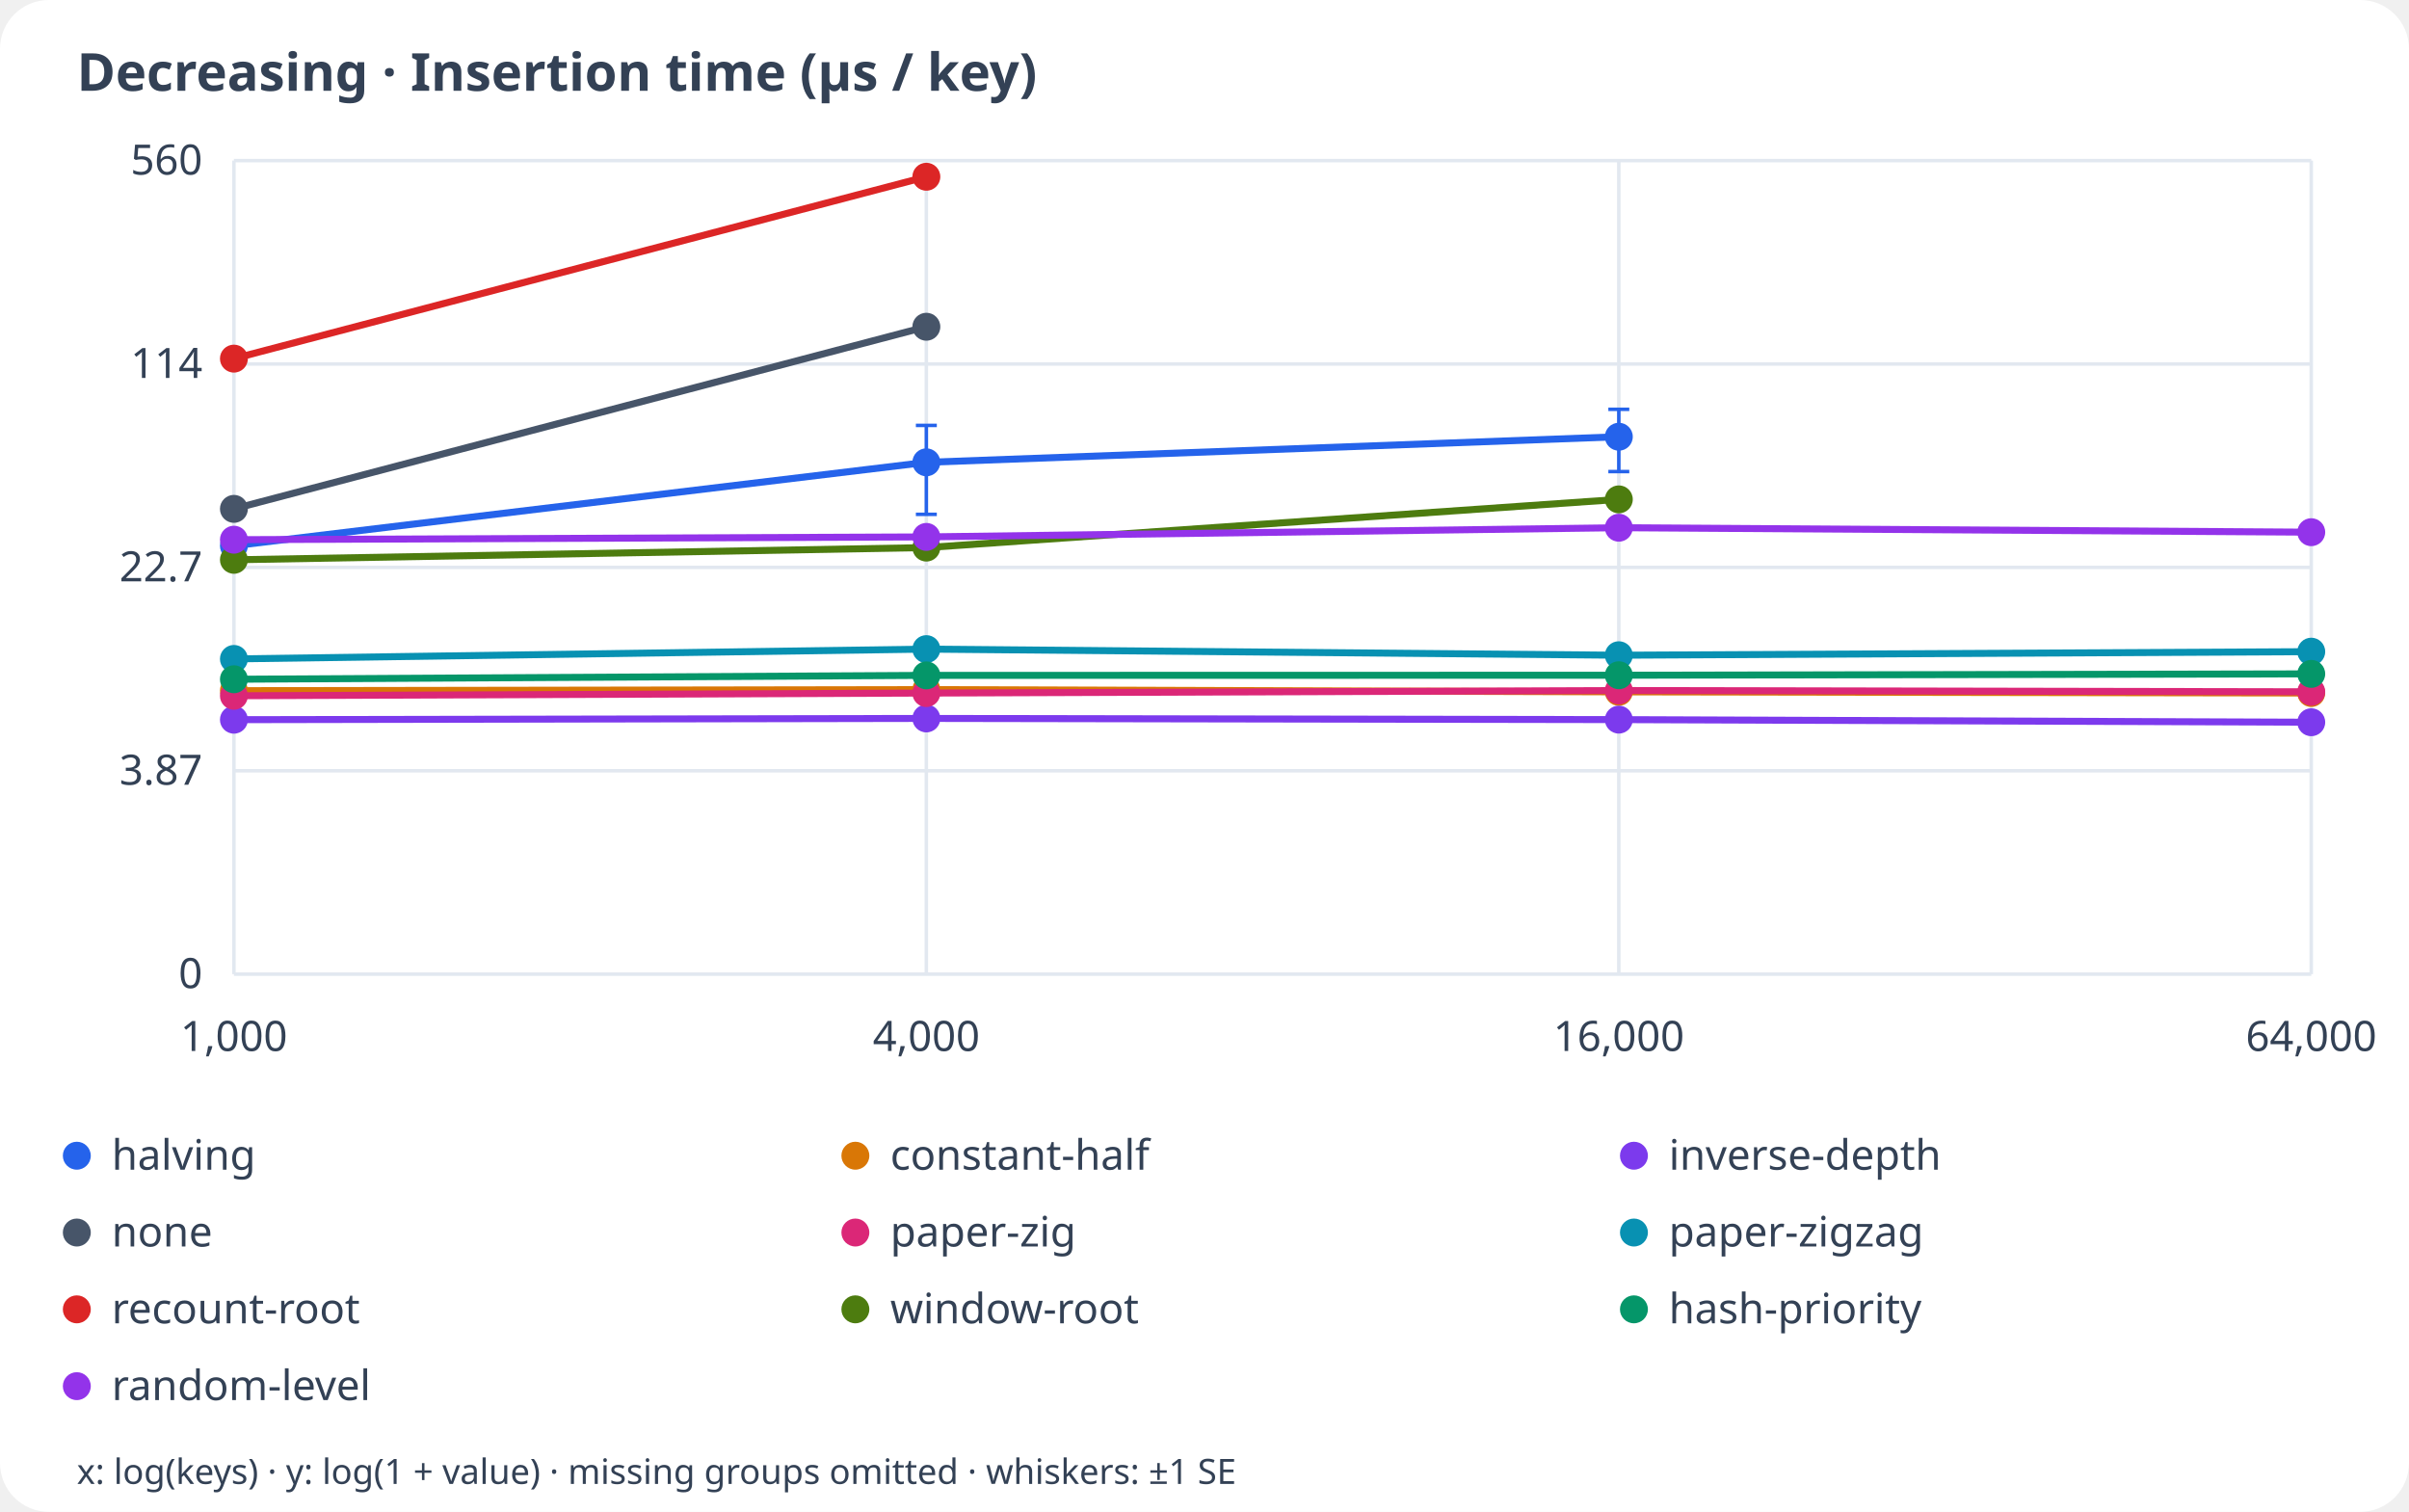
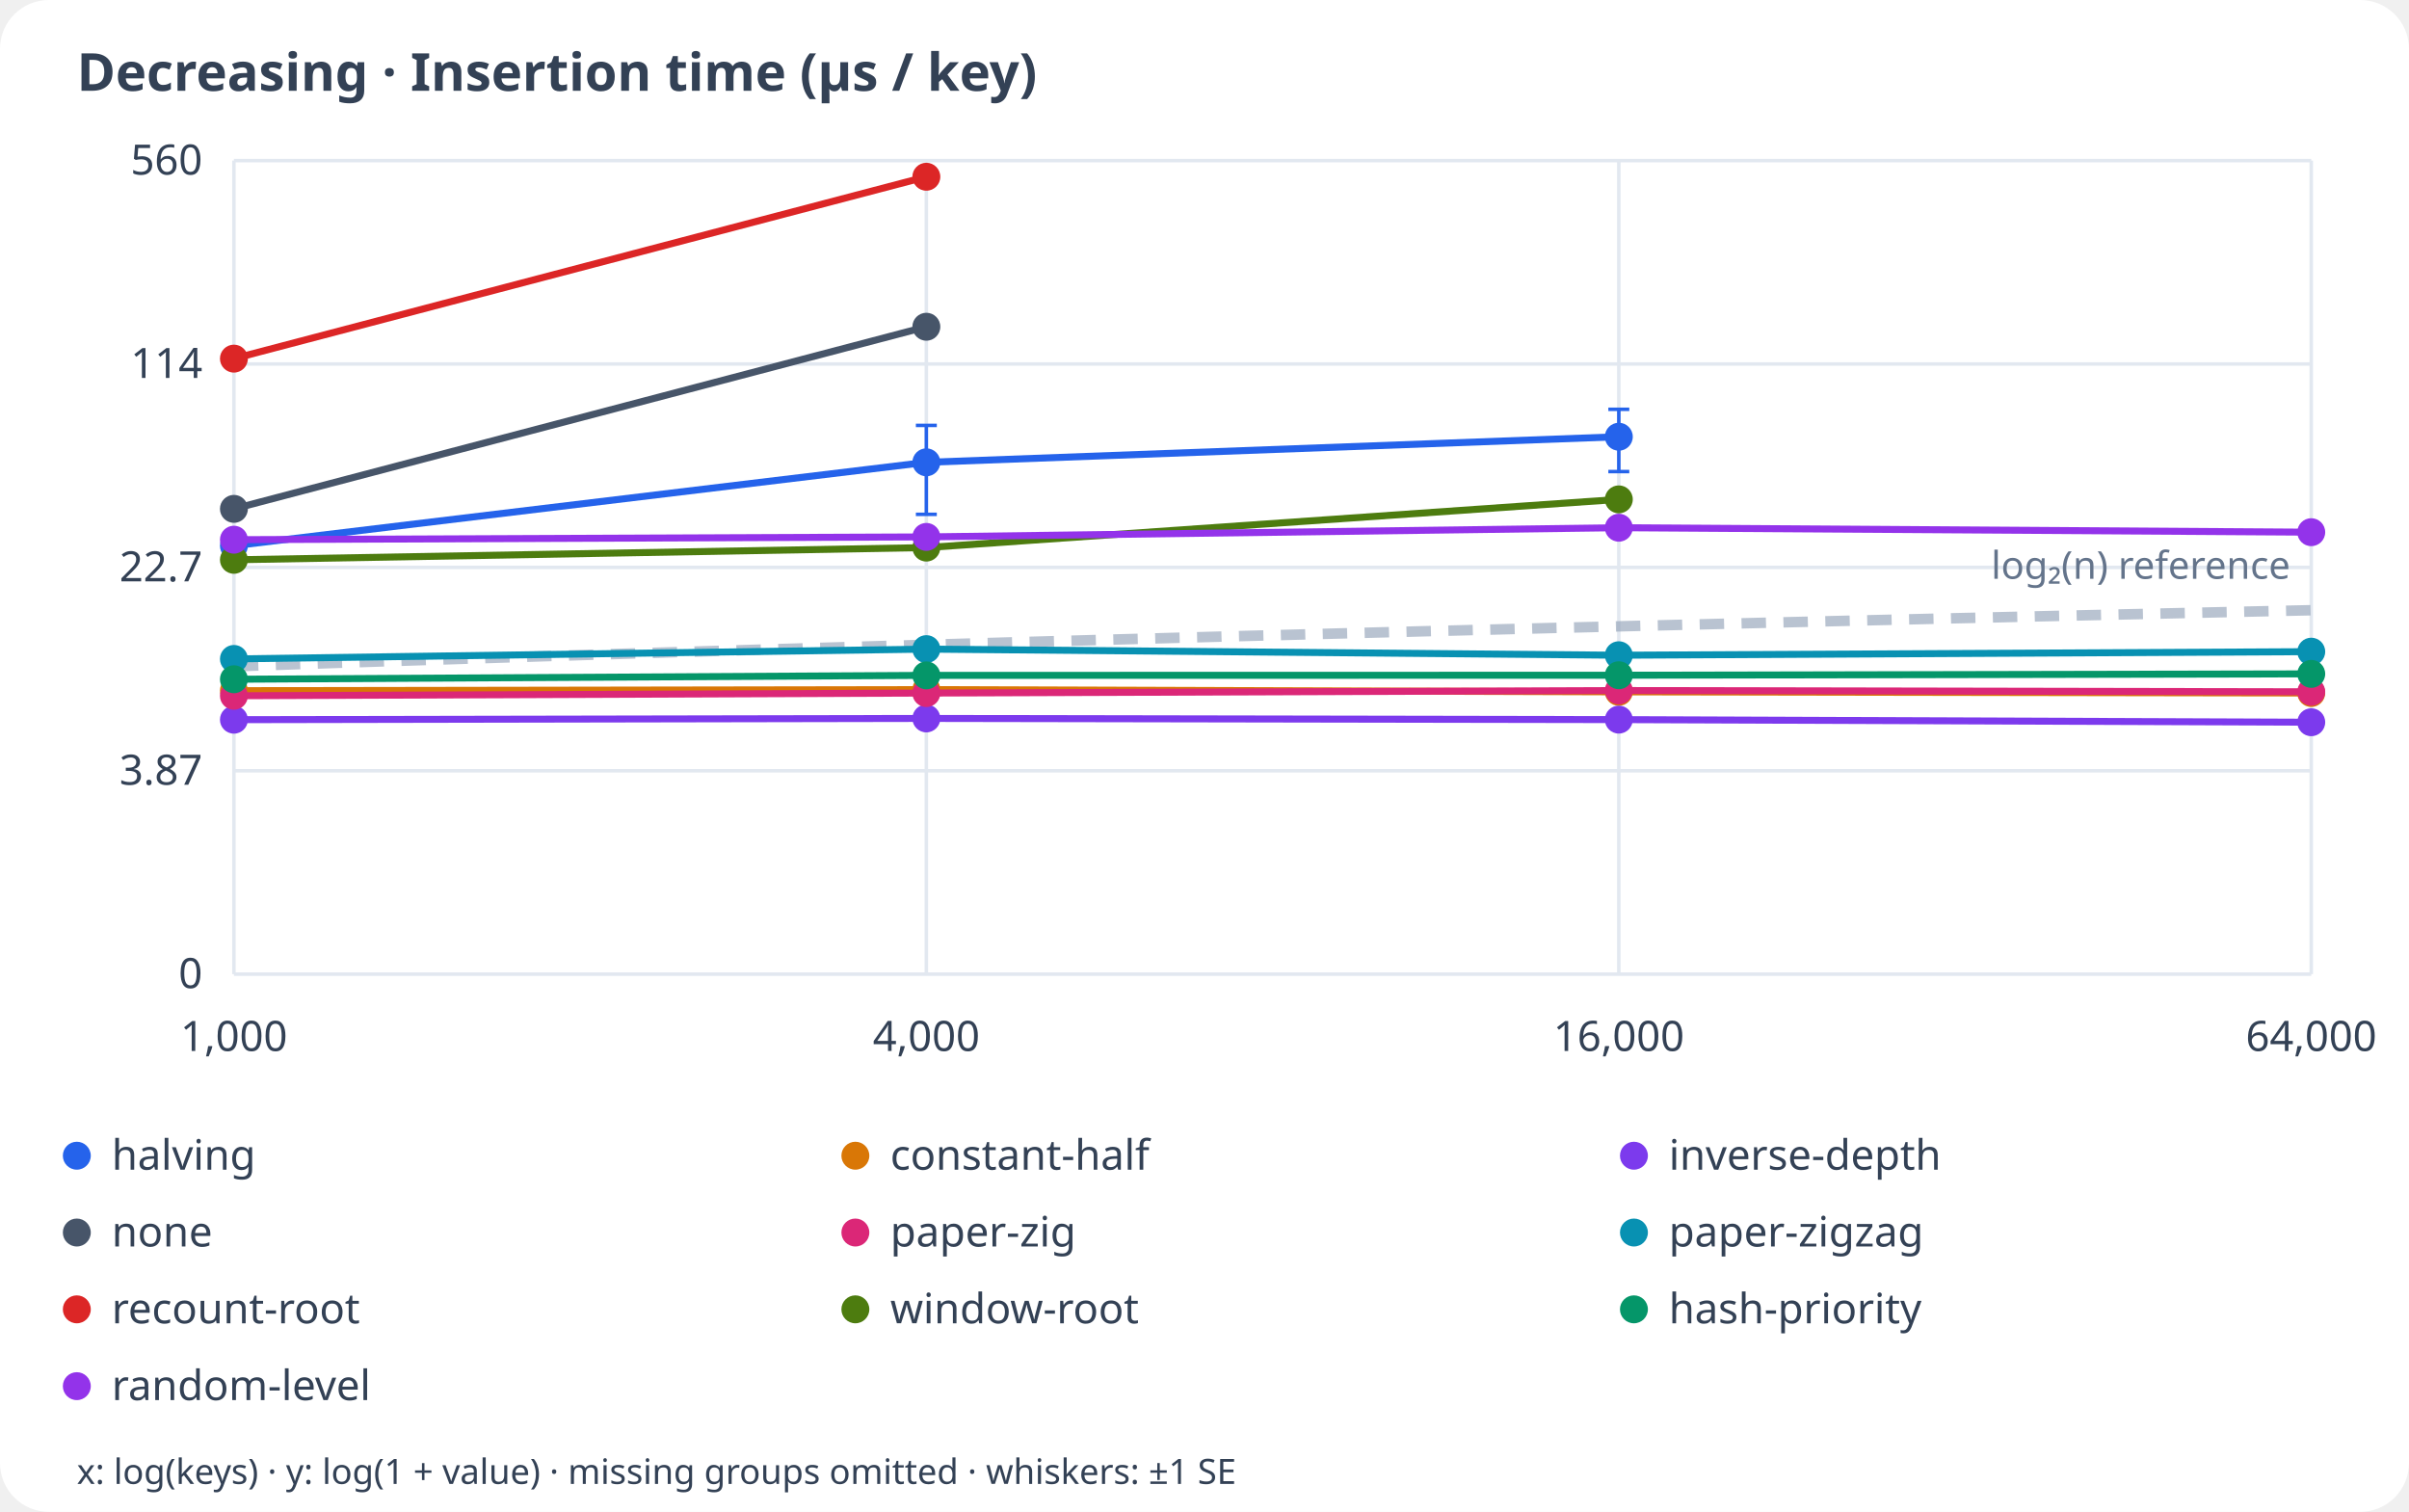
<svg xmlns="http://www.w3.org/2000/svg" viewBox="0 0 690 433" role="img" aria-labelledby="title desc">
  <style>text{font:12px system-ui,sans-serif;fill:#334155}.grid{stroke:#e2e8f0}path,line{vector-effect:non-scaling-stroke}</style>
  <rect width="690" height="433" rx="14" fill="white" />
  <text x="22" y="26" style="font-size:15px;font-weight:650">Decreasing · Insertion time (µs / key)</text>
  <line class="grid" x1="67" x2="662" y1="279.00" y2="279.00" />
  <text x="58" y="283.00" text-anchor="end">0</text>
  <line class="grid" x1="67" x2="662" y1="220.75" y2="220.75" />
  <text x="58" y="224.75" text-anchor="end">3.87</text>
  <line class="grid" x1="67" x2="662" y1="162.50" y2="162.50" />
  <text x="58" y="166.50" text-anchor="end">22.7</text>
  <line class="grid" x1="67" x2="662" y1="104.25" y2="104.25" />
  <text x="58" y="108.25" text-anchor="end">114</text>
  <line class="grid" x1="67" x2="662" y1="46.00" y2="46.00" />
  <text x="58" y="50.00" text-anchor="end">560</text>
  <line class="grid" x1="67.00" x2="67.00" y1="46" y2="279" />
  <text x="67.00" y="301" text-anchor="middle">1,000</text>
  <line class="grid" x1="265.33" x2="265.33" y1="46" y2="279" />
  <text x="265.33" y="301" text-anchor="middle">4,000</text>
  <line class="grid" x1="463.67" x2="463.67" y1="46" y2="279" />
  <text x="463.67" y="301" text-anchor="middle">16,000</text>
  <line class="grid" x1="662.00" x2="662.00" y1="46" y2="279" />
  <text x="662.00" y="301" text-anchor="middle">64,000</text>
+   <path class="log-reference" d="M67.00,190.84 L72.95,190.64 L78.90,190.44 L84.85,190.24 L90.80,190.04 L96.75,189.84 L102.70,189.65 L108.65,189.45 L114.60,189.26 L120.55,189.07 L126.50,188.88 L132.45,188.69 L138.40,188.50 L144.35,188.31 L150.30,188.12 L156.25,187.93 L162.20,187.75 L168.15,187.56 L174.10,187.38 L180.05,187.20 L186.00,187.01 L191.95,186.83 L197.90,186.65 L203.85,186.47 L209.80,186.30 L215.75,186.12 L221.70,185.94 L227.65,185.77 L233.60,185.59 L239.55,185.42 L245.50,185.24 L251.45,185.07 L257.40,184.90 L263.35,184.73 L269.30,184.56 L275.25,184.39 L281.20,184.22 L287.15,184.05 L293.10,183.88 L299.05,183.72 L305.00,183.55 L310.95,183.39 L316.90,183.22 L322.85,183.06 L328.80,182.90 L334.75,182.73 L340.70,182.57 L346.65,182.41 L352.60,182.25 L358.55,182.09 L364.50,181.94 L370.45,181.78 L376.40,181.62 L382.35,181.46 L388.30,181.31 L394.25,181.15 L400.20,181.00 L406.15,180.84 L412.10,180.69 L418.05,180.54 L424.00,180.39 L429.95,180.24 L435.90,180.08 L441.85,179.93 L447.80,179.78 L453.75,179.64 L459.70,179.49 L465.65,179.34 L471.60,179.19 L477.55,179.05 L483.50,178.90 L489.45,178.76 L495.40,178.61 L501.35,178.47 L507.30,178.32 L513.25,178.18 L519.20,178.04 L525.15,177.89 L531.10,177.75 L537.05,177.61 L543.00,177.47 L548.95,177.33 L554.90,177.19 L560.85,177.05 L566.80,176.92 L572.75,176.78 L578.70,176.64 L584.65,176.50 L590.60,176.37 L596.55,176.23 L602.50,176.10 L608.45,175.96 L614.40,175.83 L620.35,175.69 L626.30,175.56 L632.25,175.43 L638.20,175.30 L644.15,175.16 L650.10,175.03 L656.05,174.90 L662.00,174.77" stroke="#94a3b8" stroke-width="3" stroke-dasharray="7 5" opacity="0.65" fill="none" />
+   <text x="656" y="165.77" text-anchor="end" style="fill:#64748b;font-size:11px">log₂(n) reference</text>
  <path d="M67.00,160.22V152.75 M64.00,160.22h6 M64.00,152.75h6" stroke="#2563eb" fill="none" />
  <circle cx="67.00" cy="156.30" r="4" fill="#2563eb" />
  <path d="M67.00,156.30 L265.33,132.41" stroke="#2563eb" stroke-width="2" fill="none" />
  <path d="M265.33,147.31V121.84 M262.33,147.31h6 M262.33,121.84h6" stroke="#2563eb" fill="none" />
  <circle cx="265.33" cy="132.41" r="4" fill="#2563eb" />
  <path d="M265.33,132.41 L463.67,125.08" stroke="#2563eb" stroke-width="2" fill="none" />
  <path d="M463.67,135.06V117.23 M460.67,135.06h6 M460.67,117.23h6" stroke="#2563eb" fill="none" />
  <circle cx="463.67" cy="125.08" r="4" fill="#2563eb" />
  <circle cx="22" cy="331" r="4" fill="#2563eb" />
  <text x="32" y="335">halving</text>
  <path d="M67.00,198.81V196.84 M64.00,198.81h6 M64.00,196.84h6" stroke="#d97706" fill="none" />
  <circle cx="67.00" cy="197.81" r="4" fill="#d97706" />
  <path d="M67.00,197.81 L265.33,197.50" stroke="#d97706" stroke-width="2" fill="none" />
  <path d="M265.33,197.87V197.13 M262.33,197.87h6 M262.33,197.13h6" stroke="#d97706" fill="none" />
  <circle cx="265.33" cy="197.50" r="4" fill="#d97706" />
  <path d="M265.33,197.50 L463.67,198.15" stroke="#d97706" stroke-width="2" fill="none" />
  <path d="M463.67,198.52V197.78 M460.67,198.52h6 M460.67,197.78h6" stroke="#d97706" fill="none" />
  <circle cx="463.67" cy="198.15" r="4" fill="#d97706" />
  <path d="M463.67,198.15 L662.00,198.48" stroke="#d97706" stroke-width="2" fill="none" />
  <path d="M662.00,199.02V197.96 M659.00,199.02h6 M659.00,197.96h6" stroke="#d97706" fill="none" />
  <circle cx="662.00" cy="198.48" r="4" fill="#d97706" />
  <circle cx="245" cy="331" r="4" fill="#d97706" />
  <text x="255" y="335">constant-half</text>
  <path d="M67.00,206.19V206.05 M64.00,206.19h6 M64.00,206.05h6" stroke="#7c3aed" fill="none" />
  <circle cx="67.00" cy="206.12" r="4" fill="#7c3aed" />
  <path d="M67.00,206.12 L265.33,205.76" stroke="#7c3aed" stroke-width="2" fill="none" />
  <path d="M265.33,206.28V205.25 M262.33,206.28h6 M262.33,205.25h6" stroke="#7c3aed" fill="none" />
  <circle cx="265.33" cy="205.76" r="4" fill="#7c3aed" />
  <path d="M265.33,205.76 L463.67,206.10" stroke="#7c3aed" stroke-width="2" fill="none" />
  <path d="M463.67,206.53V205.67 M460.67,206.53h6 M460.67,205.67h6" stroke="#7c3aed" fill="none" />
  <circle cx="463.67" cy="206.10" r="4" fill="#7c3aed" />
  <path d="M463.67,206.10 L662.00,206.85" stroke="#7c3aed" stroke-width="2" fill="none" />
  <path d="M662.00,206.88V206.81 M659.00,206.88h6 M659.00,206.81h6" stroke="#7c3aed" fill="none" />
  <circle cx="662.00" cy="206.85" r="4" fill="#7c3aed" />
  <circle cx="468" cy="331" r="4" fill="#7c3aed" />
  <text x="478" y="335">inverse-depth</text>
  <path d="M67.00,145.85V145.62 M64.00,145.85h6 M64.00,145.62h6" stroke="#475569" fill="none" />
  <circle cx="67.00" cy="145.74" r="4" fill="#475569" />
  <path d="M67.00,145.74 L265.33,93.58" stroke="#475569" stroke-width="2" fill="none" />
  <path d="M265.33,93.92V93.24 M262.33,93.92h6 M262.33,93.24h6" stroke="#475569" fill="none" />
  <circle cx="265.33" cy="93.58" r="4" fill="#475569" />
  <circle cx="22" cy="353" r="4" fill="#475569" />
  <text x="32" y="357">none</text>
  <path d="M67.00,199.66V198.89 M64.00,199.66h6 M64.00,198.89h6" stroke="#db2777" fill="none" />
  <circle cx="67.00" cy="199.27" r="4" fill="#db2777" />
  <path d="M67.00,199.27 L265.33,198.50" stroke="#db2777" stroke-width="2" fill="none" />
  <path d="M265.33,198.79V198.21 M262.33,198.79h6 M262.33,198.21h6" stroke="#db2777" fill="none" />
  <circle cx="265.33" cy="198.50" r="4" fill="#db2777" />
  <path d="M265.33,198.50 L463.67,197.77" stroke="#db2777" stroke-width="2" fill="none" />
  <path d="M463.67,198.78V196.79 M460.67,198.78h6 M460.67,196.79h6" stroke="#db2777" fill="none" />
  <circle cx="463.67" cy="197.77" r="4" fill="#db2777" />
  <path d="M463.67,197.77 L662.00,198.13" stroke="#db2777" stroke-width="2" fill="none" />
  <path d="M662.00,198.38V197.88 M659.00,198.38h6 M659.00,197.88h6" stroke="#db2777" fill="none" />
  <circle cx="662.00" cy="198.13" r="4" fill="#db2777" />
  <circle cx="245" cy="353" r="4" fill="#db2777" />
  <text x="255" y="357">paper-zig</text>
  <path d="M67.00,189.13V188.32 M64.00,189.13h6 M64.00,188.32h6" stroke="#0891b2" fill="none" />
  <circle cx="67.00" cy="188.72" r="4" fill="#0891b2" />
  <path d="M67.00,188.72 L265.33,185.91" stroke="#0891b2" stroke-width="2" fill="none" />
  <path d="M265.33,187.43V184.45 M262.33,187.43h6 M262.33,184.45h6" stroke="#0891b2" fill="none" />
  <circle cx="265.33" cy="185.91" r="4" fill="#0891b2" />
  <path d="M265.33,185.91 L463.67,187.66" stroke="#0891b2" stroke-width="2" fill="none" />
  <path d="M463.67,187.75V187.56 M460.67,187.75h6 M460.67,187.56h6" stroke="#0891b2" fill="none" />
  <circle cx="463.67" cy="187.66" r="4" fill="#0891b2" />
  <path d="M463.67,187.66 L662.00,186.64" stroke="#0891b2" stroke-width="2" fill="none" />
  <path d="M662.00,187.10V186.19 M659.00,187.10h6 M659.00,186.19h6" stroke="#0891b2" fill="none" />
  <circle cx="662.00" cy="186.64" r="4" fill="#0891b2" />
  <circle cx="468" cy="353" r="4" fill="#0891b2" />
  <text x="478" y="357">paper-zigzag</text>
  <path d="M67.00,103.34V102.10 M64.00,103.34h6 M64.00,102.10h6" stroke="#dc2626" fill="none" />
  <circle cx="67.00" cy="102.71" r="4" fill="#dc2626" />
  <path d="M67.00,102.71 L265.33,50.62" stroke="#dc2626" stroke-width="2" fill="none" />
  <path d="M265.33,51.07V50.16 M262.33,51.07h6 M262.33,50.16h6" stroke="#dc2626" fill="none" />
  <circle cx="265.33" cy="50.62" r="4" fill="#dc2626" />
  <circle cx="22" cy="375" r="4" fill="#dc2626" />
  <text x="32" y="379">recount-root</text>
  <path d="M67.00,160.78V159.87 M64.00,160.78h6 M64.00,159.87h6" stroke="#4d7c0f" fill="none" />
  <circle cx="67.00" cy="160.33" r="4" fill="#4d7c0f" />
  <path d="M67.00,160.33 L265.33,156.83" stroke="#4d7c0f" stroke-width="2" fill="none" />
  <path d="M265.33,157.23V156.44 M262.33,157.23h6 M262.33,156.44h6" stroke="#4d7c0f" fill="none" />
  <circle cx="265.33" cy="156.83" r="4" fill="#4d7c0f" />
  <path d="M265.33,156.83 L463.67,143.02" stroke="#4d7c0f" stroke-width="2" fill="none" />
  <path d="M463.67,143.81V142.24 M460.67,143.81h6 M460.67,142.24h6" stroke="#4d7c0f" fill="none" />
  <circle cx="463.67" cy="143.02" r="4" fill="#4d7c0f" />
  <circle cx="245" cy="375" r="4" fill="#4d7c0f" />
  <text x="255" y="379">window-root</text>
  <path d="M67.00,194.67V194.41 M64.00,194.67h6 M64.00,194.41h6" stroke="#059669" fill="none" />
  <circle cx="67.00" cy="194.54" r="4" fill="#059669" />
  <path d="M67.00,194.54 L265.33,193.43" stroke="#059669" stroke-width="2" fill="none" />
  <path d="M265.33,193.93V192.94 M262.33,193.93h6 M262.33,192.94h6" stroke="#059669" fill="none" />
  <circle cx="265.33" cy="193.43" r="4" fill="#059669" />
  <path d="M265.33,193.43 L463.67,193.39" stroke="#059669" stroke-width="2" fill="none" />
  <path d="M463.67,193.47V193.32 M460.67,193.47h6 M460.67,193.32h6" stroke="#059669" fill="none" />
  <circle cx="463.67" cy="193.39" r="4" fill="#059669" />
  <path d="M463.67,193.39 L662.00,193.00" stroke="#059669" stroke-width="2" fill="none" />
  <path d="M662.00,193.38V192.62 M659.00,193.38h6 M659.00,192.62h6" stroke="#059669" fill="none" />
  <circle cx="662.00" cy="193.00" r="4" fill="#059669" />
  <circle cx="468" cy="375" r="4" fill="#059669" />
  <text x="478" y="379">hash-priority</text>
  <path d="M67.00,154.64V154.49 M64.00,154.64h6 M64.00,154.49h6" stroke="#9333ea" fill="none" />
  <circle cx="67.00" cy="154.57" r="4" fill="#9333ea" />
  <path d="M67.00,154.57 L265.33,153.77" stroke="#9333ea" stroke-width="2" fill="none" />
  <path d="M265.33,154.04V153.50 M262.33,154.04h6 M262.33,153.50h6" stroke="#9333ea" fill="none" />
  <circle cx="265.33" cy="153.77" r="4" fill="#9333ea" />
  <path d="M265.33,153.77 L463.67,151.14" stroke="#9333ea" stroke-width="2" fill="none" />
  <path d="M463.67,151.77V150.53 M460.67,151.77h6 M460.67,150.53h6" stroke="#9333ea" fill="none" />
  <circle cx="463.67" cy="151.14" r="4" fill="#9333ea" />
  <path d="M463.67,151.14 L662.00,152.42" stroke="#9333ea" stroke-width="2" fill="none" />
  <path d="M662.00,152.73V152.10 M659.00,152.73h6 M659.00,152.10h6" stroke="#9333ea" fill="none" />
  <circle cx="662.00" cy="152.42" r="4" fill="#9333ea" />
  <circle cx="22" cy="397" r="4" fill="#9333ea" />
  <text x="32" y="401">random-level</text>
  <text x="22" y="425" style="font-size:10px">x: log(keys) · y: log(1 + value) · missing groups omitted · whiskers: ±1 SE</text>
</svg>
